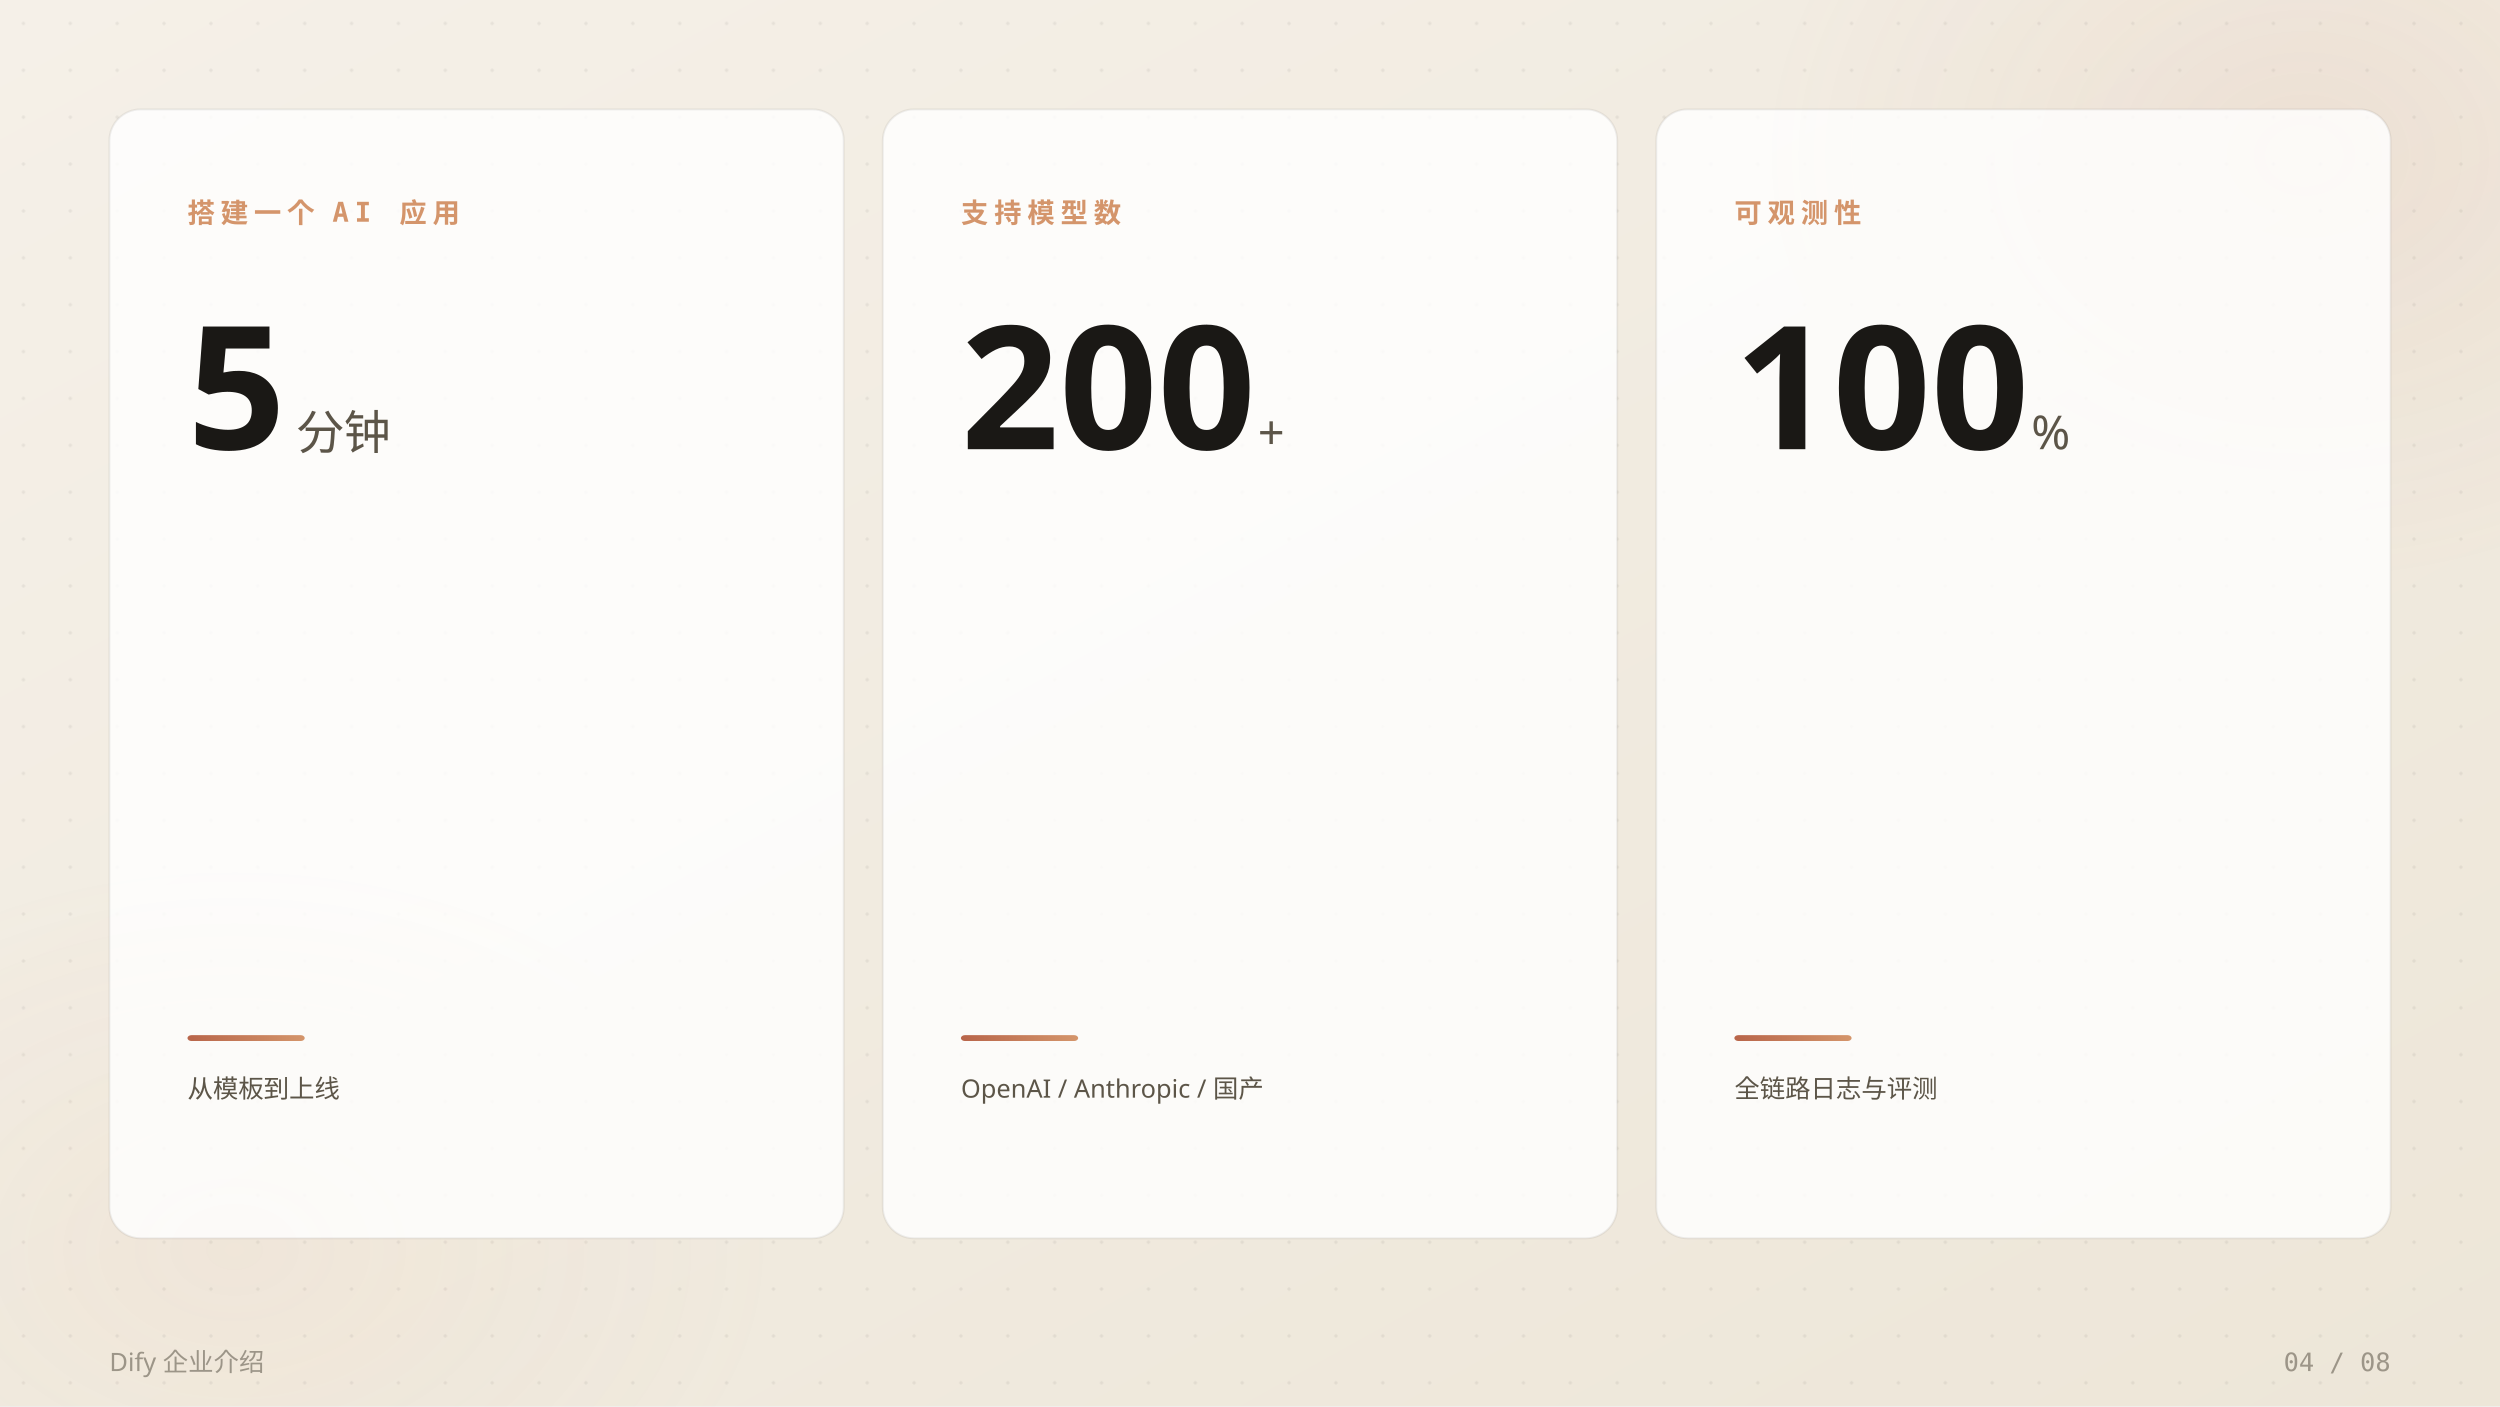
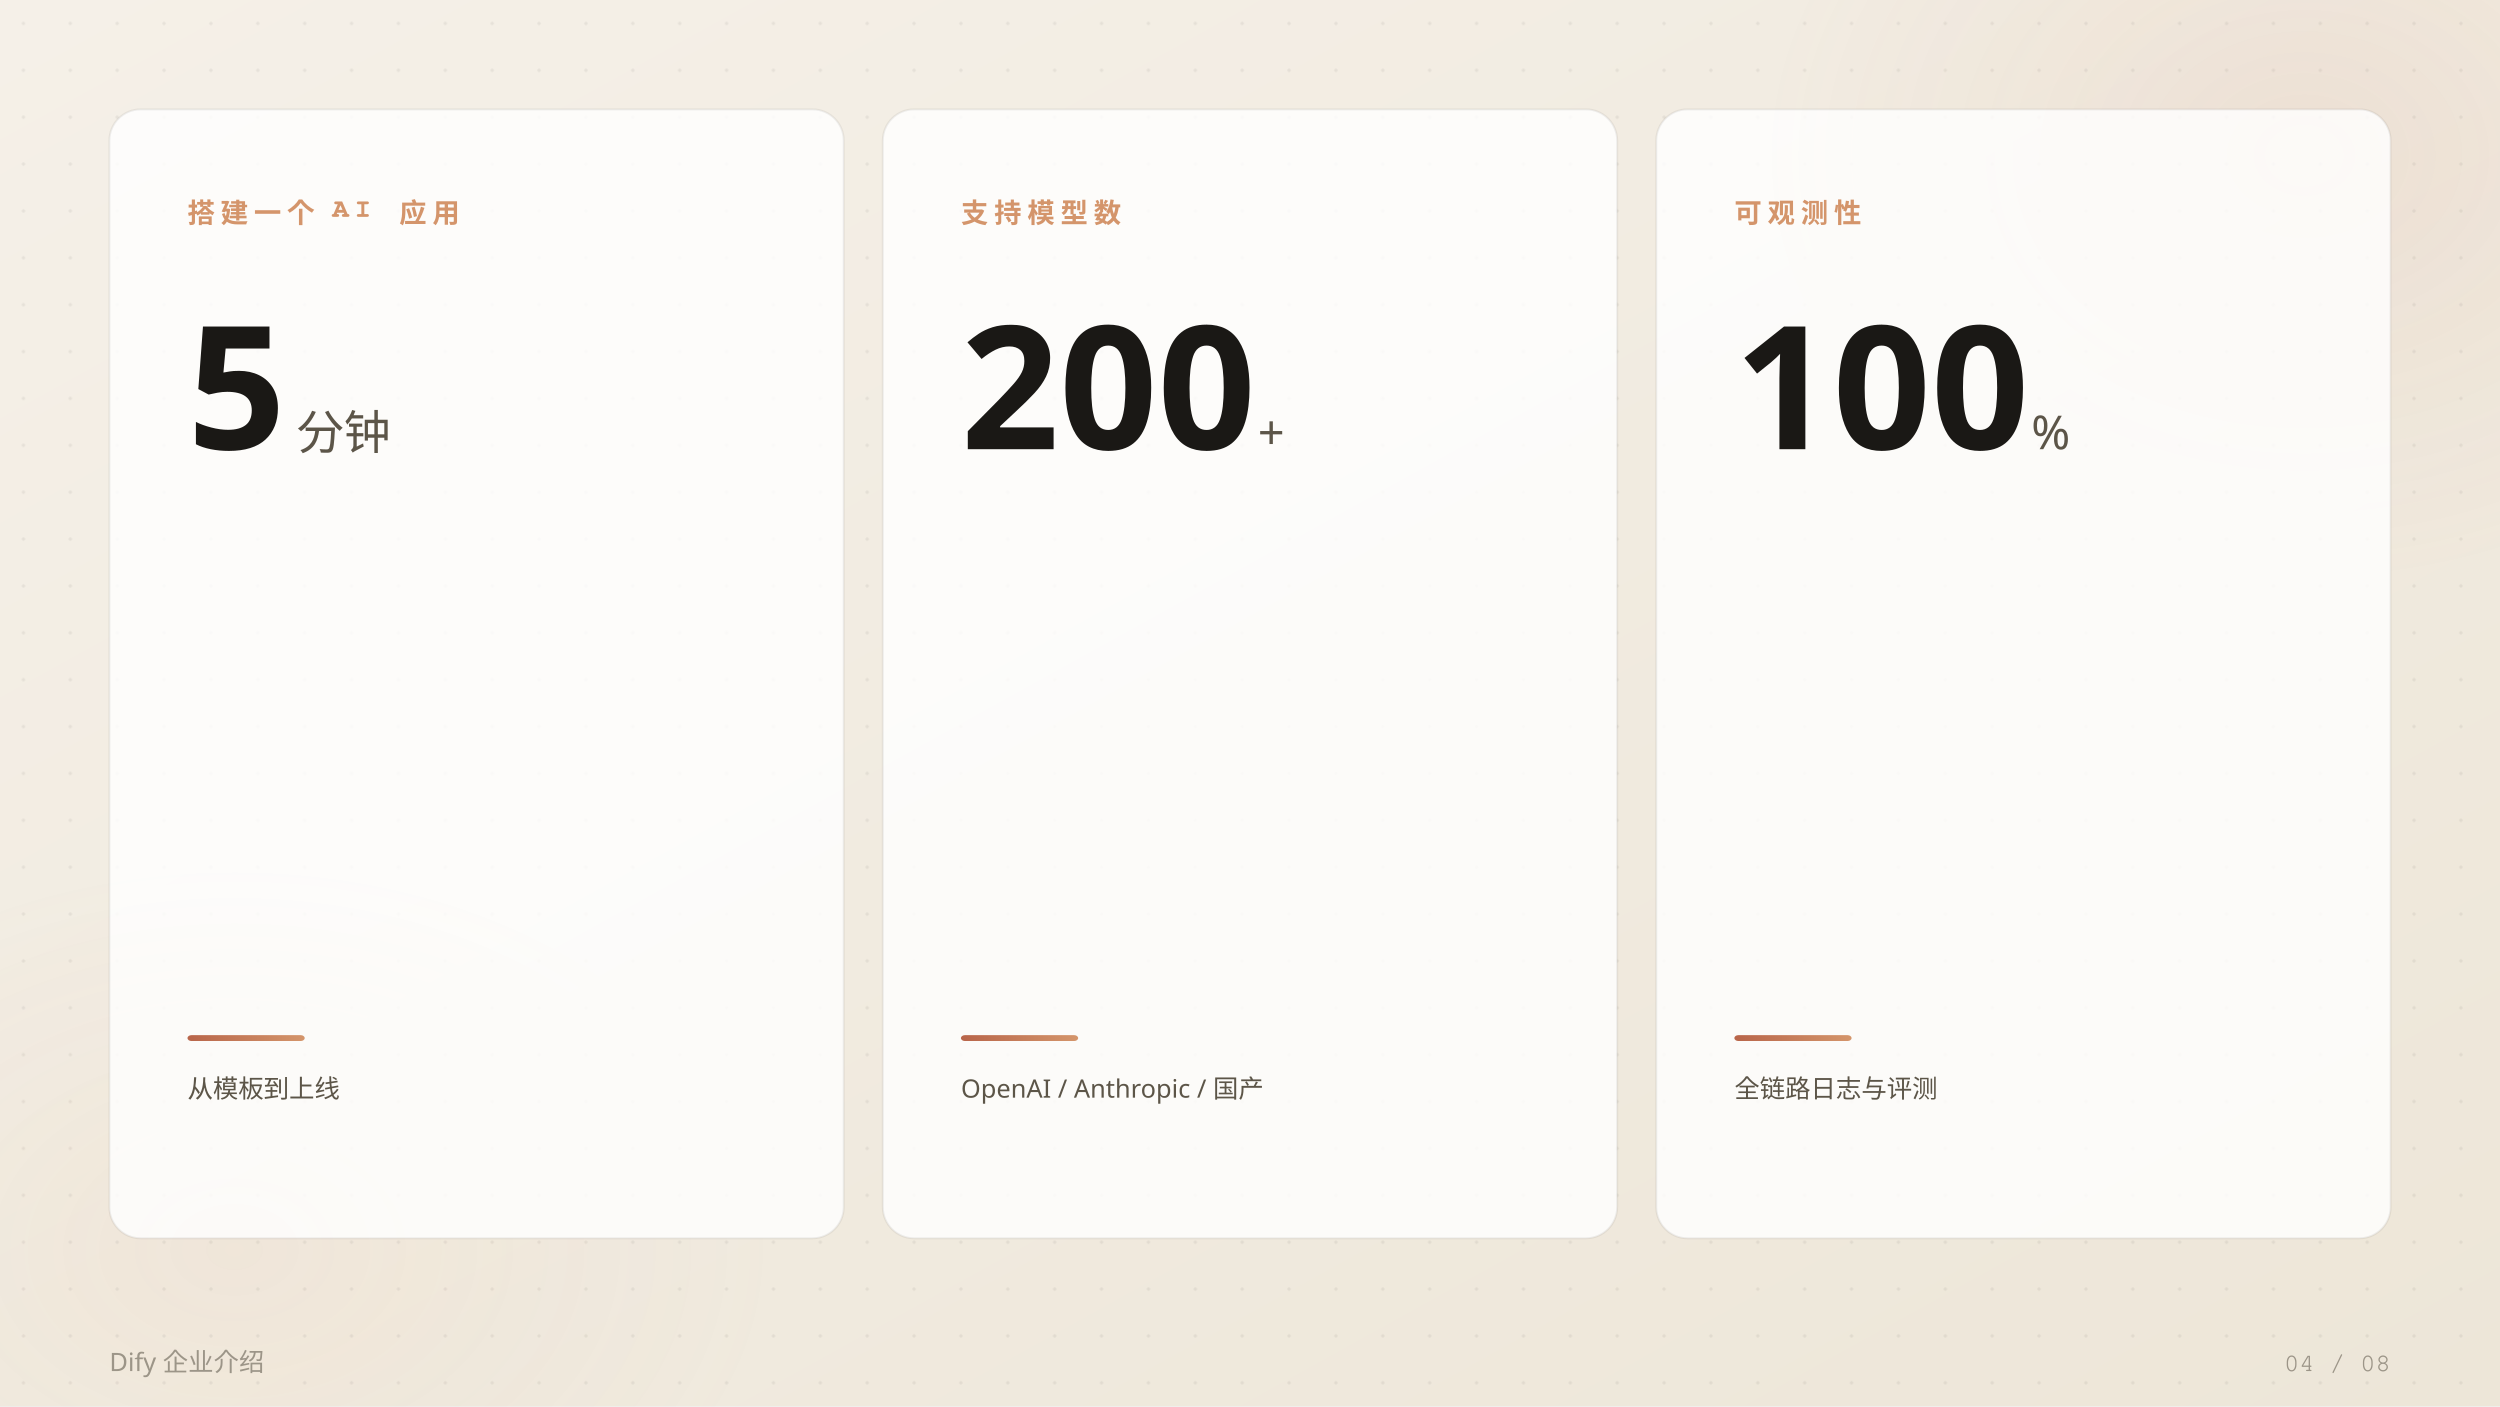
<svg xmlns="http://www.w3.org/2000/svg" viewBox="0 0 1280 720" width="1280" height="720">
  <defs>
    <linearGradient id="bg-grad" x1="0%" y1="0%" x2="100%" y2="100%">
      <stop offset="0%" stop-color="#F5F0E8" />
      <stop offset="100%" stop-color="#EDE6D8" />
    </linearGradient>
    <linearGradient id="accent-grad" x1="0%" y1="0%" x2="100%" y2="0%">
      <stop offset="0%" stop-color="#B8654A" />
      <stop offset="100%" stop-color="#D4956B" />
    </linearGradient>
    <linearGradient id="accent-grad-v" x1="0%" y1="0%" x2="0%" y2="100%">
      <stop offset="0%" stop-color="#B8654A" />
      <stop offset="100%" stop-color="#D4956B" />
    </linearGradient>
    <radialGradient id="spot-1" cx="50%" cy="50%" r="50%">
      <stop offset="0%" stop-color="#B8654A" stop-opacity="0.08" />
      <stop offset="100%" stop-color="#B8654A" stop-opacity="0" />
    </radialGradient>
    <radialGradient id="spot-2" cx="50%" cy="50%" r="50%">
      <stop offset="0%" stop-color="#D4956B" stop-opacity="0.06" />
      <stop offset="100%" stop-color="#D4956B" stop-opacity="0" />
    </radialGradient>
    <pattern id="bg-texture" width="24" height="24" patternUnits="userSpaceOnUse">
      <circle cx="12" cy="12" r="0.9" fill="#1a1815" fill-opacity="0.06" />
    </pattern>
  </defs>
  <style type="text/css">
-     text { font-family: 'Noto Sans SC', 'PingFang SC', 'Microsoft YaHei', sans-serif; }
-     .mono { font-family: 'IBM Plex Mono', 'SF Mono', 'JetBrains Mono', Menlo, monospace; }
-     .eyebrow { font-size: 14px; fill: #D4956B; letter-spacing: 3px; font-weight: 600; font-family: 'IBM Plex Mono', 'SF Mono', 'JetBrains Mono', Menlo, monospace; }
-     .h1 { font-size: 56px; fill: #1a1815; font-weight: 700; font-family: 'Noto Serif SC', 'Playfair Display', 'Times New Roman', serif; }
-     .h2 { font-size: 42px; fill: #1a1815; font-weight: 700; font-family: 'Noto Serif SC', 'Playfair Display', 'Times New Roman', serif; }
-     .h3 { font-size: 28px; fill: #1a1815; font-weight: 600; font-family: 'Noto Serif SC', 'Playfair Display', 'Times New Roman', serif; }
-     .h4 { font-size: 20px; fill: #1a1815; font-weight: 600; font-family: 'Noto Serif SC', 'Playfair Display', 'Times New Roman', serif; }
+     text { font-family: 'PingFang SC', 'Noto Sans SC', 'Microsoft YaHei', sans-serif; }
+     .mono { font-family: 'Menlo', 'SF Mono', 'IBM Plex Mono', 'Courier', monospace; }
+     .eyebrow { font-size: 14px; fill: #D4956B; letter-spacing: 3px; font-weight: 600; font-family: 'Menlo', 'SF Mono', 'IBM Plex Mono', 'Courier', monospace; }
+     .h1 { font-size: 56px; fill: #1a1815; font-weight: 700; font-family: 'Songti SC', 'Noto Serif SC', 'STKaiti', 'Times New Roman', serif; }
+     .h2 { font-size: 42px; fill: #1a1815; font-weight: 700; font-family: 'Songti SC', 'Noto Serif SC', 'STKaiti', 'Times New Roman', serif; }
+     .h3 { font-size: 28px; fill: #1a1815; font-weight: 600; font-family: 'Songti SC', 'Noto Serif SC', 'STKaiti', 'Times New Roman', serif; }
+     .h4 { font-size: 20px; fill: #1a1815; font-weight: 600; font-family: 'Songti SC', 'Noto Serif SC', 'STKaiti', 'Times New Roman', serif; }
    .body { font-size: 17px; fill: #5c5548; }
    .small { font-size: 13px; fill: #9c9588; }
-     .stat-huge { font-size: 100px; fill: #1a1815; font-weight: 800; font-family: 'Noto Serif SC', 'Playfair Display', 'Times New Roman', serif; }
+     .stat-huge { font-size: 100px; fill: #1a1815; font-weight: 800; font-family: 'Songti SC', 'Noto Serif SC', 'STKaiti', 'Times New Roman', serif; }
    .stat-unit { font-size: 26px; fill: #5c5548; font-weight: 500; }
  </style>
  <rect width="1280" height="720" fill="url(#bg-grad)" />
  <rect width="1280" height="720" fill="url(#bg-texture)" />
  <ellipse cx="1180" cy="80" rx="280" ry="220" fill="url(#spot-1)" />
  <ellipse cx="120" cy="640" rx="280" ry="200" fill="url(#spot-2)" />
  <g transform="translate(56, 56)">
    <rect x="0" y="0" width="376" height="578" rx="16" fill="#FFFFFF" fill-opacity="0.82" stroke="#1a1815" stroke-opacity="0.07" stroke-width="1" />
    <svg x="40" y="40" width="296" height="498" viewBox="0 0 296 498">
      <text x="0" y="18" class="eyebrow">搭建一个 AI 应用</text>
      <text x="0" y="134" font-size="88" fill="#1a1815" font-weight="800">5</text>
      <text x="56" y="134" font-size="24" fill="#5c5548" font-weight="500">分钟</text>
      <rect x="0" y="434" width="60" height="3" fill="url(#accent-grad)" rx="2" />
      <text x="0" y="466" font-size="13" fill="#5c5548">从模板到上线</text>
    </svg>
  </g>
  <g transform="translate(452, 56)">
    <rect x="0" y="0" width="376" height="578" rx="16" fill="#FFFFFF" fill-opacity="0.82" stroke="#1a1815" stroke-opacity="0.07" stroke-width="1" />
    <svg x="40" y="40" width="296" height="498" viewBox="0 0 296 498">
      <text x="0" y="18" class="eyebrow">支持模型数</text>
      <text x="0" y="134" font-size="88" fill="#1a1815" font-weight="800">200</text>
      <text x="152" y="134" font-size="24" fill="#5c5548" font-weight="500">+</text>
      <rect x="0" y="434" width="60" height="3" fill="url(#accent-grad)" rx="2" />
      <text x="0" y="466" font-size="13" fill="#5c5548">OpenAI / Anthropic / 国产</text>
    </svg>
  </g>
  <g transform="translate(848, 56)">
    <rect x="0" y="0" width="376" height="578" rx="16" fill="#FFFFFF" fill-opacity="0.82" stroke="#1a1815" stroke-opacity="0.07" stroke-width="1" />
    <svg x="40" y="40" width="296" height="498" viewBox="0 0 296 498">
      <text x="0" y="18" class="eyebrow">可观测性</text>
      <text x="0" y="134" font-size="88" fill="#1a1815" font-weight="800">100</text>
      <text x="152" y="134" font-size="24" fill="#5c5548" font-weight="500">%</text>
      <rect x="0" y="434" width="60" height="3" fill="url(#accent-grad)" rx="2" />
      <text x="0" y="466" font-size="13" fill="#5c5548">全链路日志与评测</text>
    </svg>
  </g>
  <text x="56" y="702" class="small">Dify 企业介绍</text>
  <text x="1224" y="702" class="small mono" text-anchor="end">04 / 08</text>
</svg>
